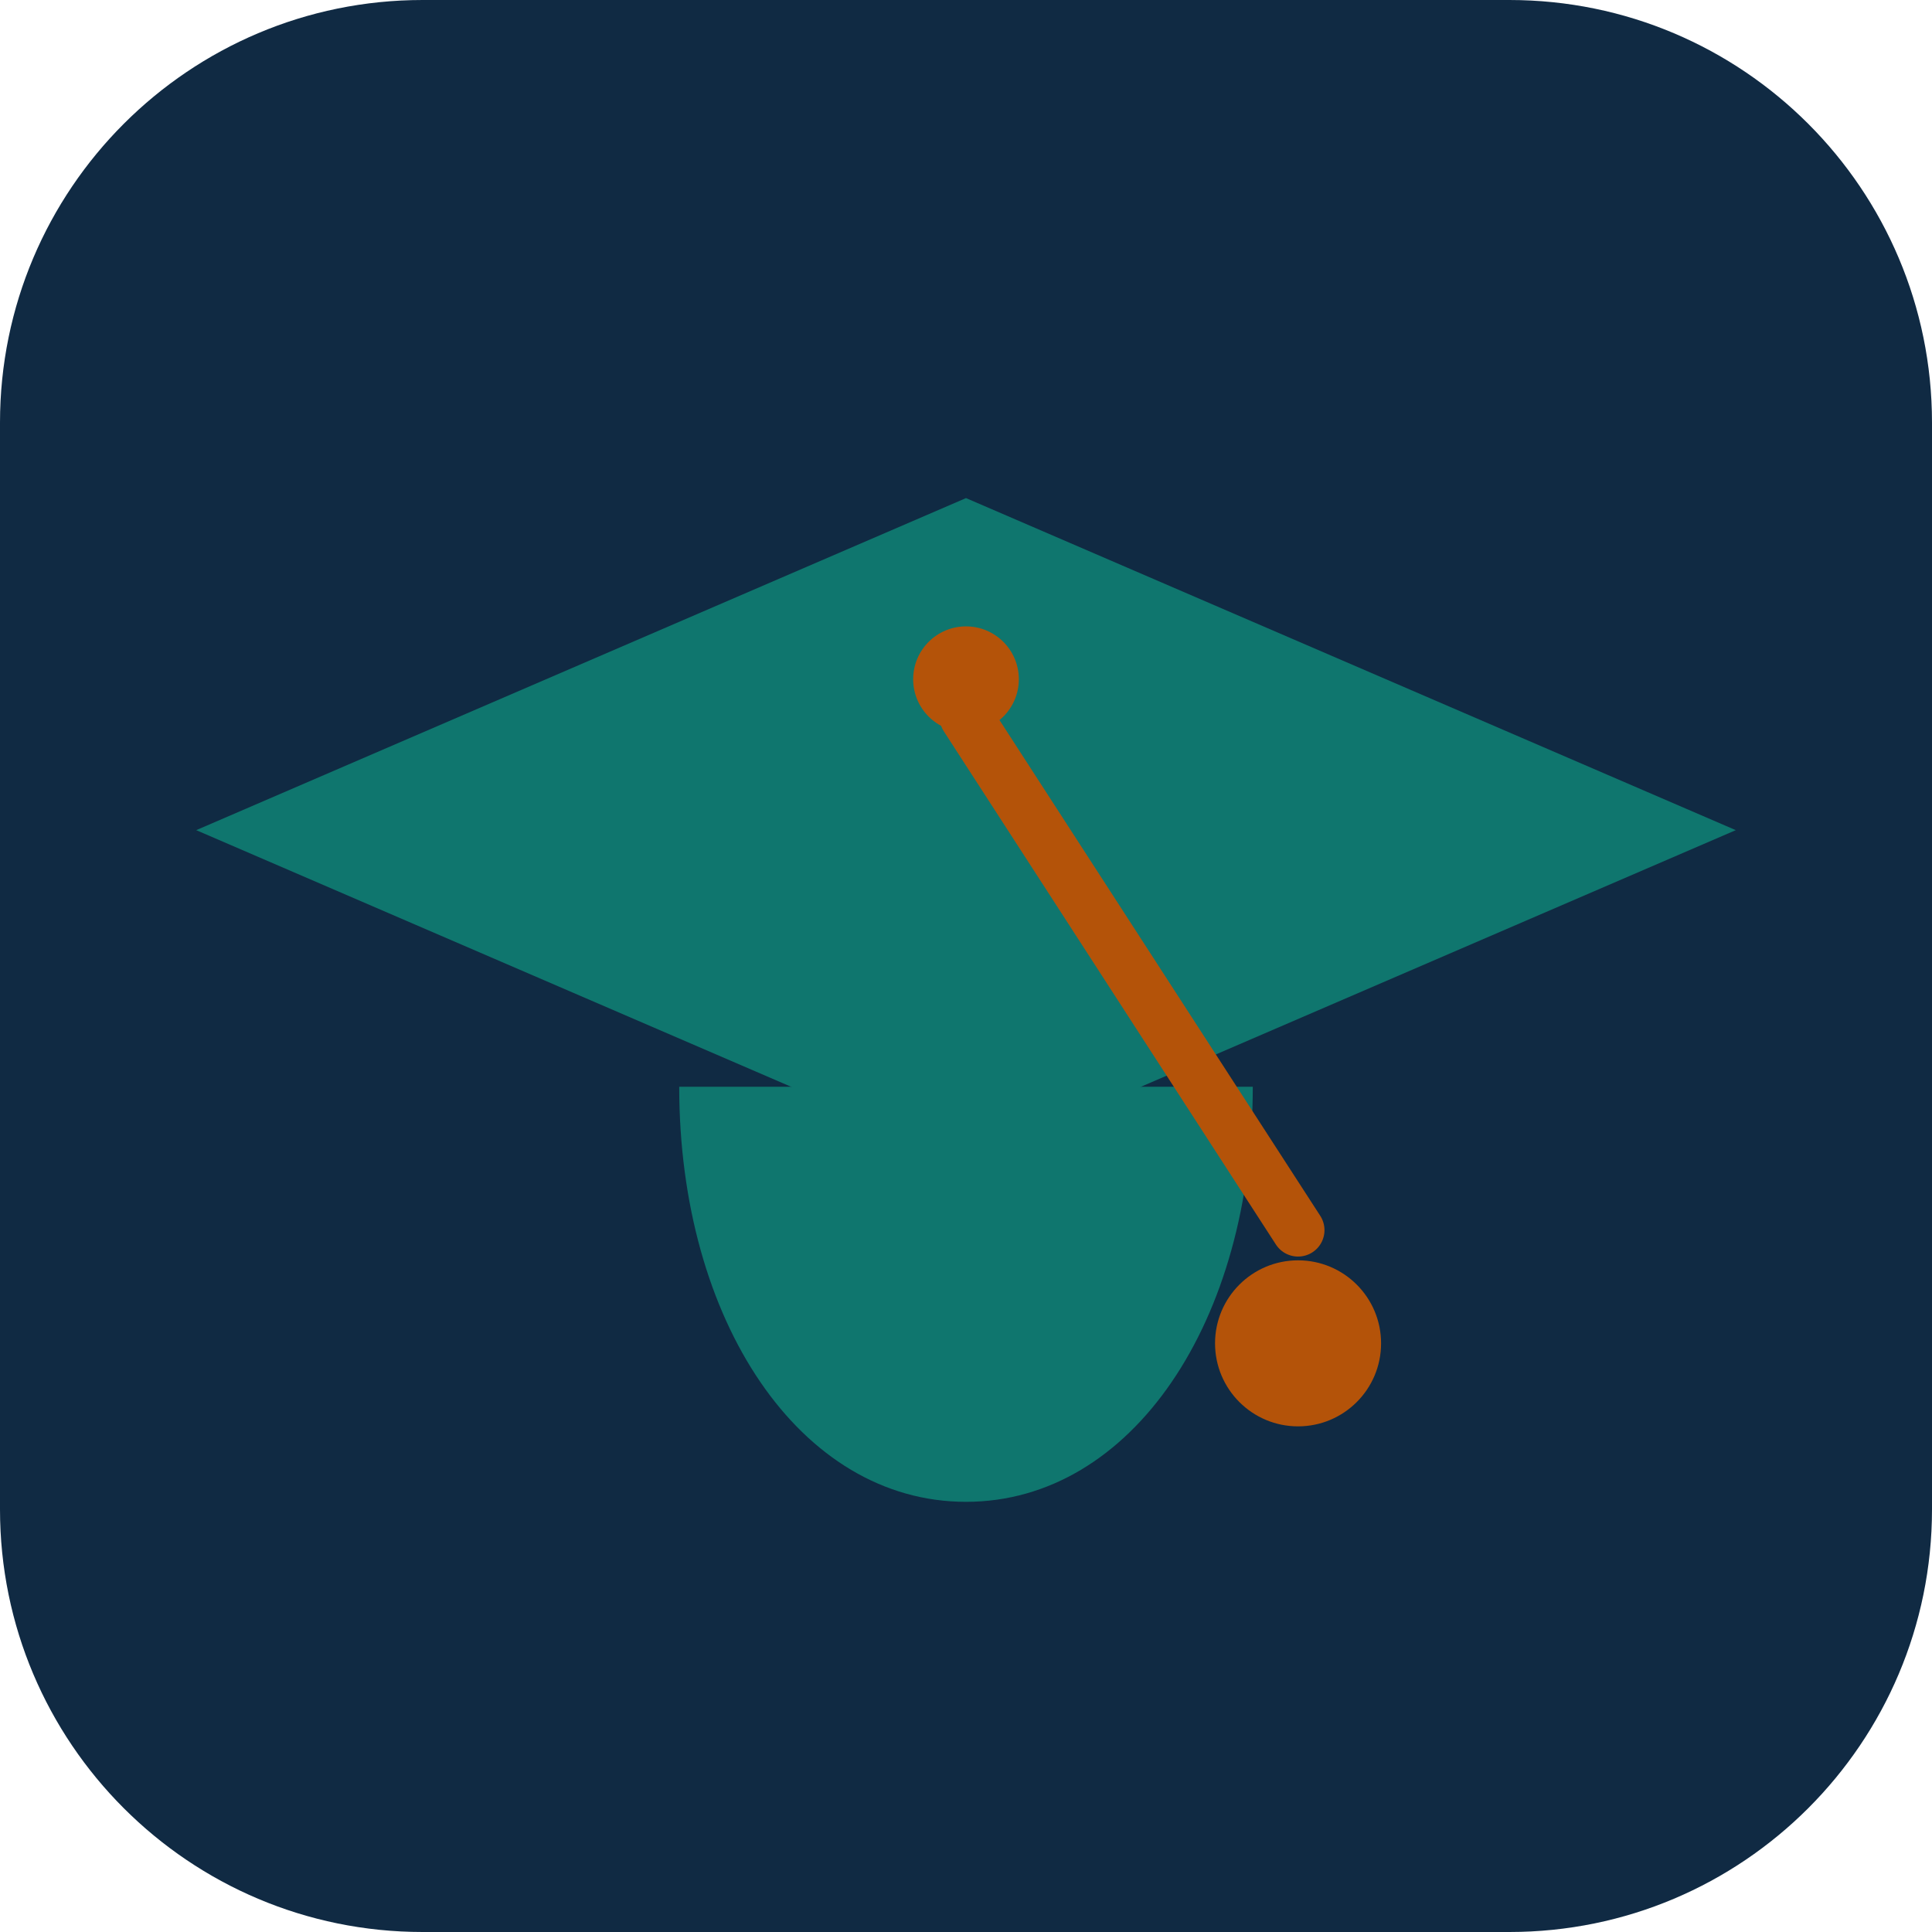
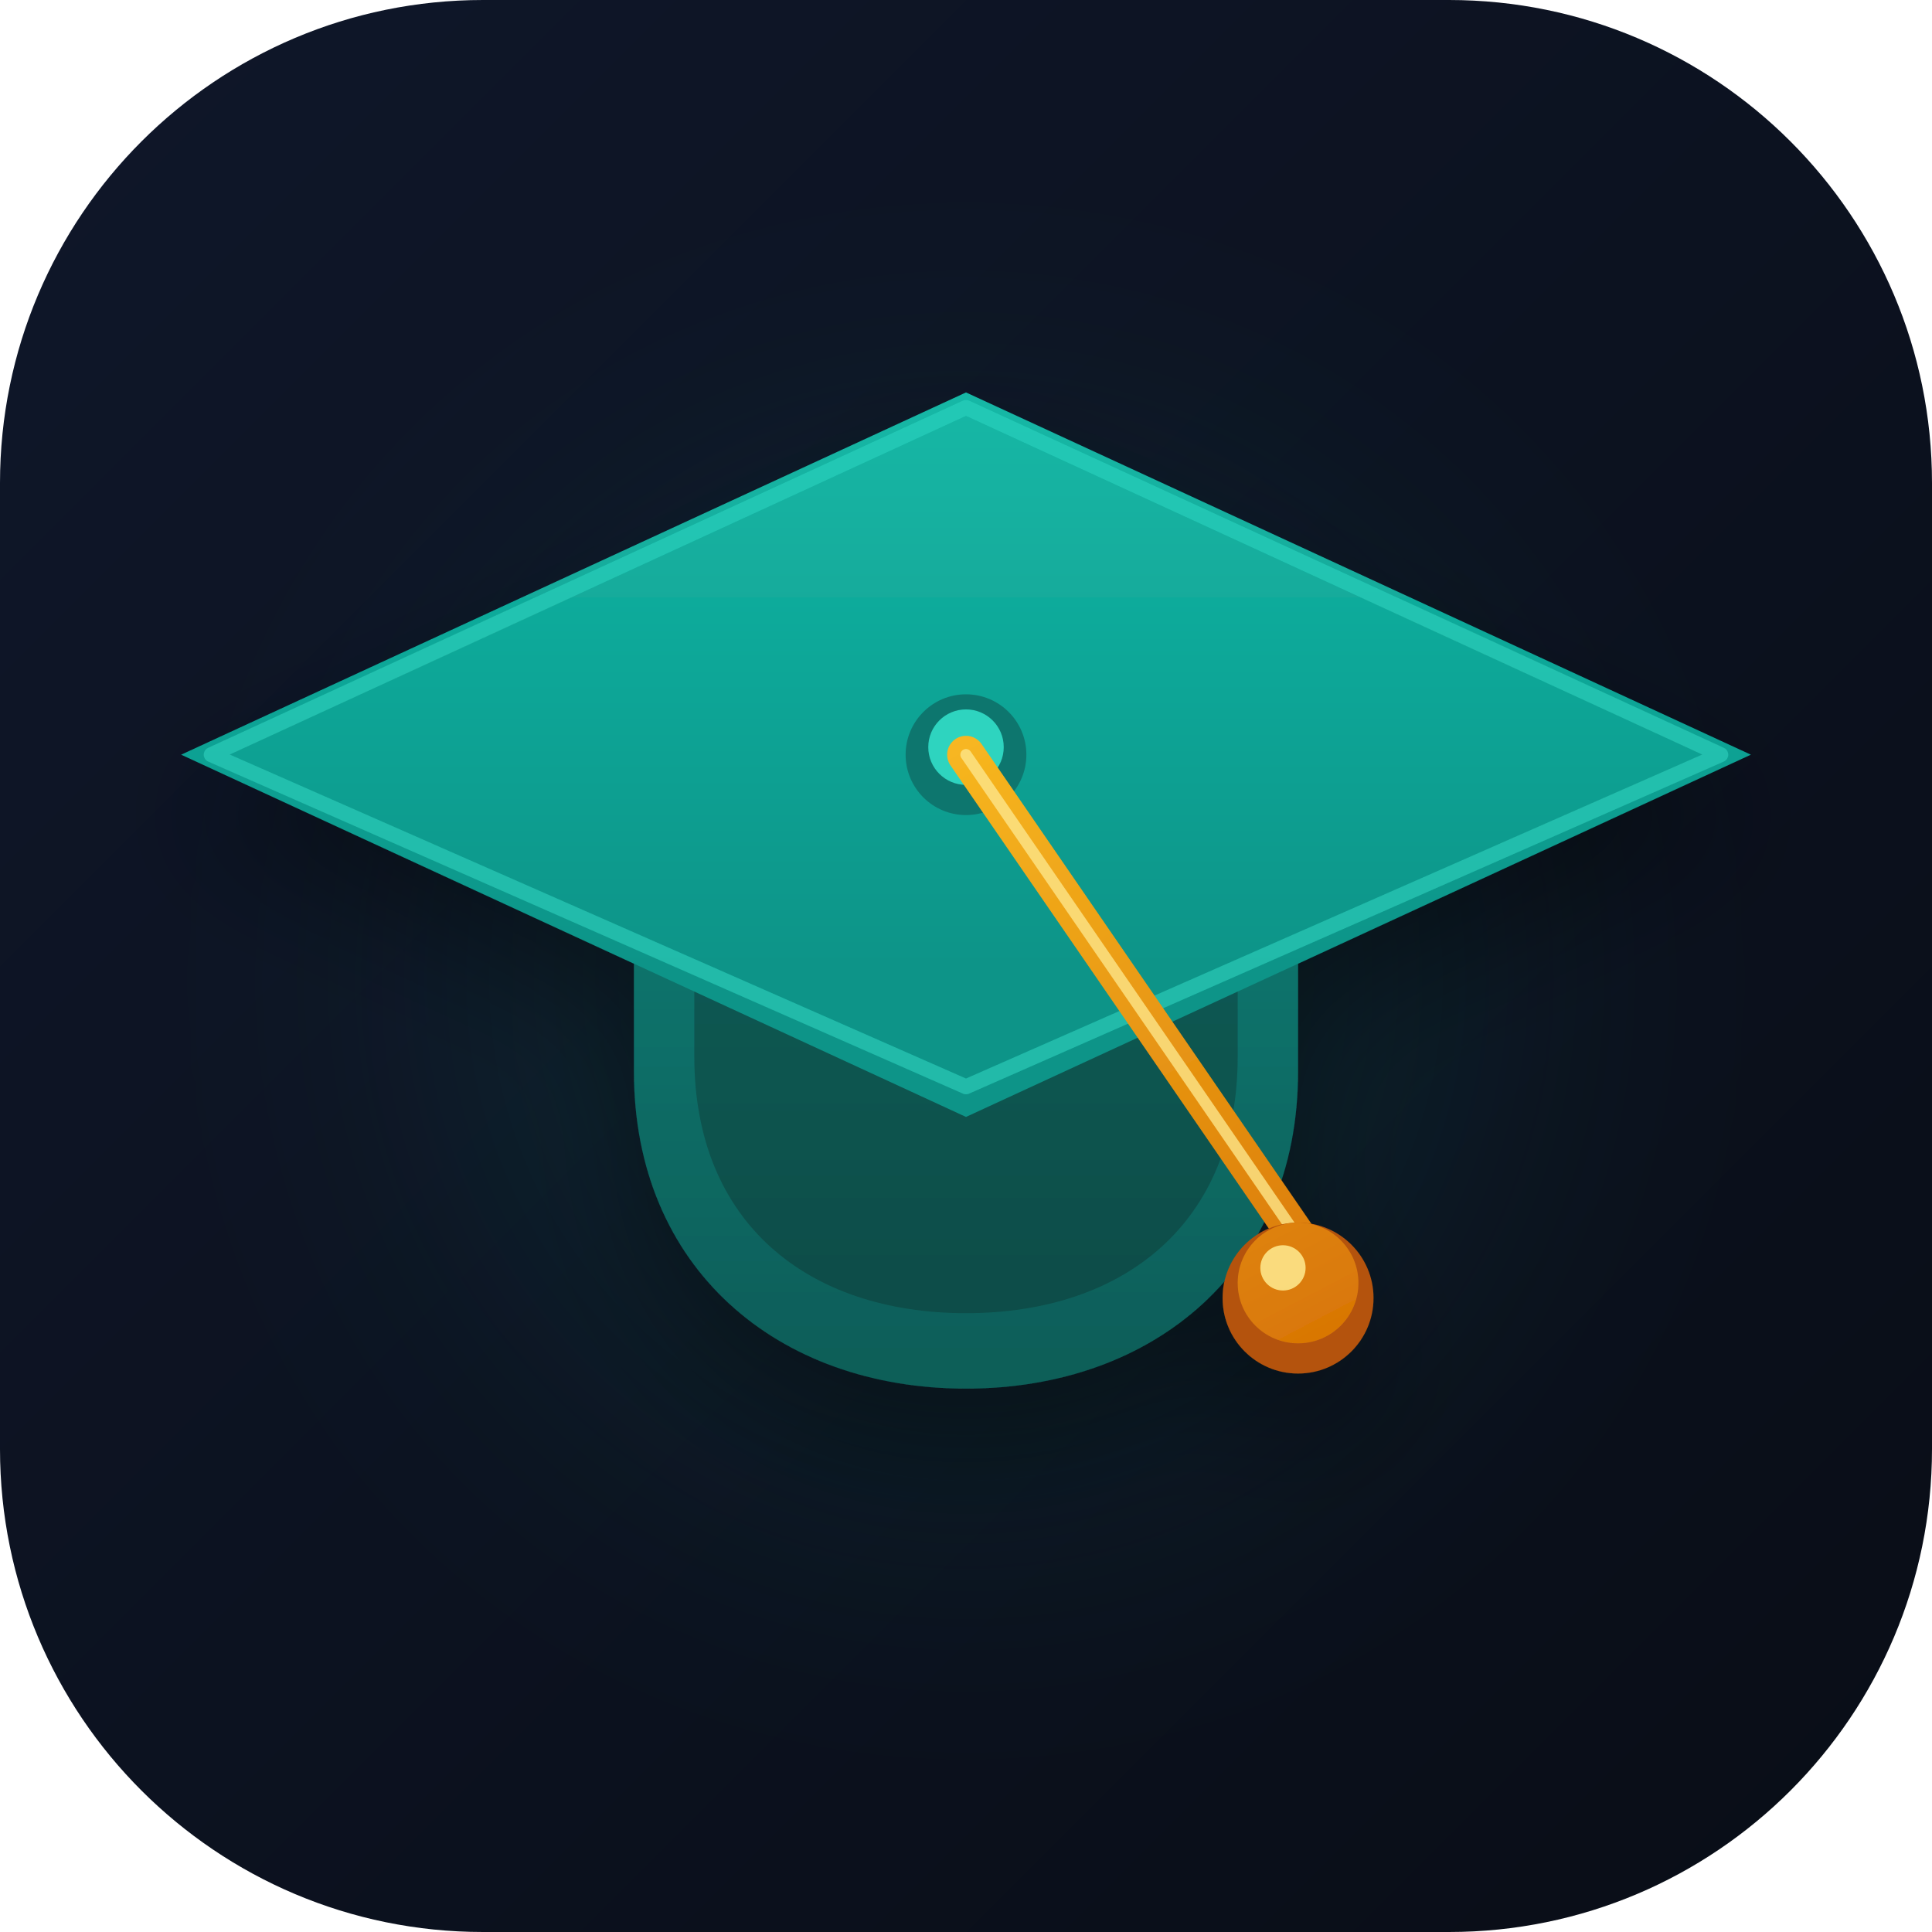
- <svg xmlns="http://www.w3.org/2000/svg" viewBox="0 0 256 256" fill="none">
-   <rect width="256" height="256" rx="56" fill="#102A43" />
-   <path d="M26 110L128 66L230 110L128 154L26 110Z" fill="#0F766E" />
-   <path d="M90 144H166C166 175 150 199 128 199C106 199 90 175 90 144Z" fill="#0F766E" />
-   <circle cx="128" cy="90" r="7" fill="#B45309" />
-   <path d="M128 95L172 163" stroke="#B45309" stroke-width="7" stroke-linecap="round" />
-   <circle cx="172" cy="178" r="11" fill="#B45309" />
+ <svg xmlns="http://www.w3.org/2000/svg" width="256" height="256" viewBox="0 0 256 256" fill="none">
+   <defs>
+     <linearGradient id="bgGrad" x1="0" y1="0" x2="256" y2="256" gradientUnits="userSpaceOnUse">
+       <stop offset="0%" stop-color="#0f172a" />
+       <stop offset="100%" stop-color="#090d16" />
+     </linearGradient>
+     <linearGradient id="capTopGrad" x1="128" y1="52" x2="128" y2="128" gradientUnits="userSpaceOnUse">
+       <stop offset="0%" stop-color="#14b8a6" />
+       <stop offset="100%" stop-color="#0d9488" />
+     </linearGradient>
+     <linearGradient id="capBaseGrad" x1="128" y1="120" x2="128" y2="180" gradientUnits="userSpaceOnUse">
+       <stop offset="0%" stop-color="#0f766e" />
+       <stop offset="100%" stop-color="#115e59" />
+     </linearGradient>
+     <linearGradient id="tasselGrad" x1="128" y1="84" x2="176" y2="176" gradientUnits="userSpaceOnUse">
+       <stop offset="0%" stop-color="#fbbf24" />
+       <stop offset="100%" stop-color="#d97706" />
+     </linearGradient>
+     <filter id="dropShadow" x="-20%" y="-20%" width="140%" height="140%">
+       <feDropShadow dx="0" dy="8" stdDeviation="8" flood-color="#000000" flood-opacity="0.35" />
+     </filter>
+   </defs>
+   <rect width="256" height="256" rx="64" fill="url(#bgGrad)" />
+   <circle cx="128" cy="130" r="70" fill="#14b8a6" opacity="0.1" filter="blur(20px)" />
+   <g filter="url(#dropShadow)">
+     <path d="M84 142C84 168 103 184 128 184C153 184 172 168 172 142V124H84V142Z" fill="url(#capBaseGrad)" />
+     <path d="M92 140C92 162 107 174 128 174C149 174 164 162 164 140V130H92V140Z" fill="#042f2e" opacity="0.4" />
+     <path d="M128 52L232 100L128 148L24 100L128 52Z" fill="url(#capTopGrad)" />
+     <path d="M128 54L228 100L128 144L28 100L128 54Z" stroke="#2dd4bf" stroke-width="2" stroke-linejoin="round" fill="none" opacity="0.6" />
+     <circle cx="128" cy="100" r="8" fill="#0f766e" />
+     <circle cx="128" cy="99" r="5" fill="#2dd4bf" />
+     <path d="M128 100L172 164" stroke="url(#tasselGrad)" stroke-width="5" stroke-linecap="round" />
+     <path d="M128 100L172 164" stroke="#fde68a" stroke-width="1.5" stroke-linecap="round" opacity="0.8" />
+     <circle cx="172" cy="172" r="10" fill="#b45309" />
+     <circle cx="172" cy="170" r="8" fill="url(#tasselGrad)" />
+     <circle cx="170" cy="168" r="3" fill="#fde68a" opacity="0.9" />
+   </g>
</svg>
